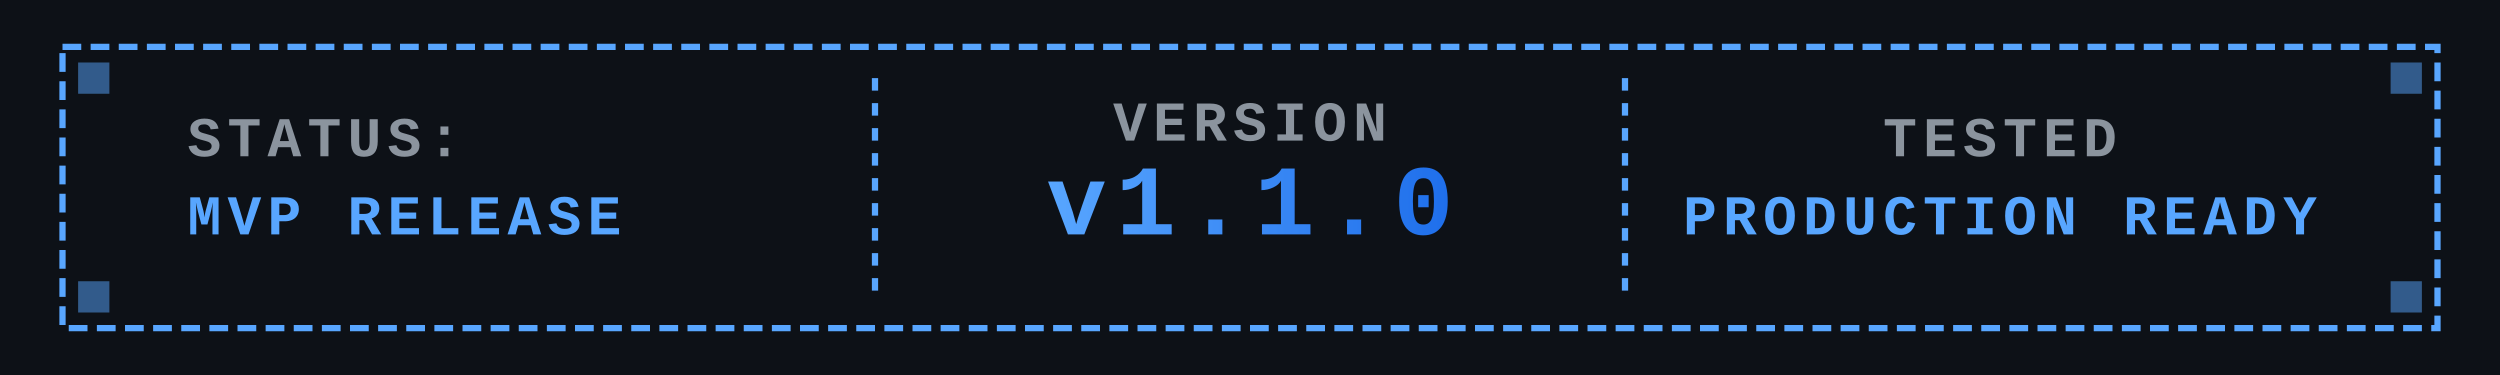
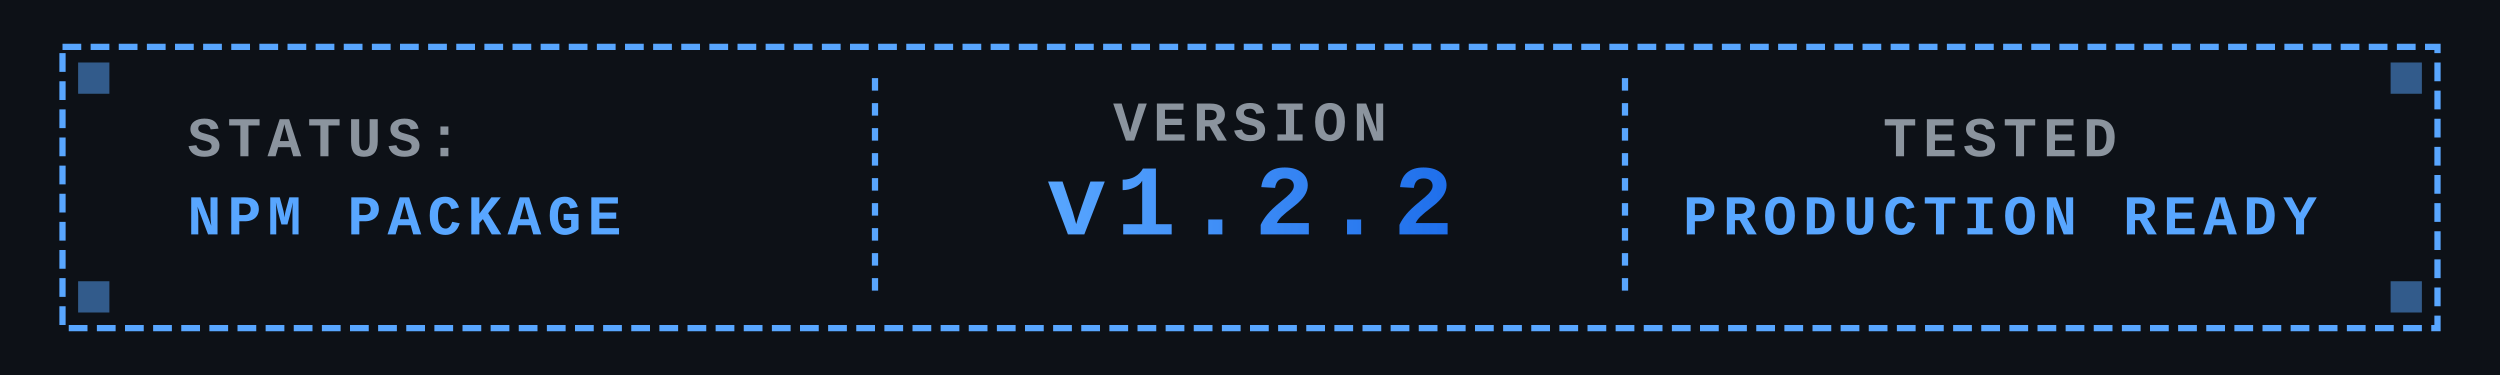
<svg xmlns="http://www.w3.org/2000/svg" viewBox="0 0 800 120">
  <defs>
    <style>
      .badge-text {
        font-family: 'Courier New', monospace;
        font-size: 18px;
        font-weight: bold;
        letter-spacing: 2px;
      }
      .version-text {
        font-family: 'Courier New', monospace;
        font-size: 32px;
        font-weight: bold;
        letter-spacing: 3px;
      }
      .status-text {
        font-family: 'Courier New', monospace;
        font-size: 14px;
        letter-spacing: 1px;
      }
    </style>
    <linearGradient id="blueGradient" x1="0%" y1="0%" x2="100%" y2="0%">
      <stop offset="0%" style="stop-color:#58a6ff;stop-opacity:1" />
      <stop offset="100%" style="stop-color:#1f6feb;stop-opacity:1" />
    </linearGradient>
  </defs>
  <rect width="800" height="120" fill="#0d1117" />
  <rect x="20" y="15" width="760" height="90" fill="none" stroke="#58a6ff" stroke-width="2" stroke-dasharray="6,3" />
  <text x="60" y="50" class="badge-text" fill="#8b949e">STATUS:</text>
-   <text x="60" y="75" class="badge-text" fill="#58a6ff">MVP RELEASE</text>
+   <text x="60" y="75" class="badge-text" fill="#58a6ff">NPM PACKAGE</text>
  <line x1="280" y1="25" x2="280" y2="95" stroke="#58a6ff" stroke-width="2" stroke-dasharray="4,4" />
  <text x="400" y="45" text-anchor="middle" class="badge-text" fill="#8b949e">VERSION</text>
-   <text x="400" y="75" text-anchor="middle" class="version-text" fill="url(#blueGradient)">v1.1.0</text>
+   <text x="400" y="75" text-anchor="middle" class="version-text" fill="url(#blueGradient)">v1.2.2</text>
  <line x1="520" y1="25" x2="520" y2="95" stroke="#58a6ff" stroke-width="2" stroke-dasharray="4,4" />
  <text x="640" y="50" text-anchor="middle" class="badge-text" fill="#8b949e">TESTED</text>
  <text x="640" y="75" text-anchor="middle" class="badge-text" fill="#58a6ff">PRODUCTION READY</text>
  <rect x="25" y="20" width="10" height="10" fill="#58a6ff" opacity="0.5" />
  <rect x="765" y="20" width="10" height="10" fill="#58a6ff" opacity="0.5" />
  <rect x="25" y="90" width="10" height="10" fill="#58a6ff" opacity="0.5" />
  <rect x="765" y="90" width="10" height="10" fill="#58a6ff" opacity="0.5" />
</svg>
